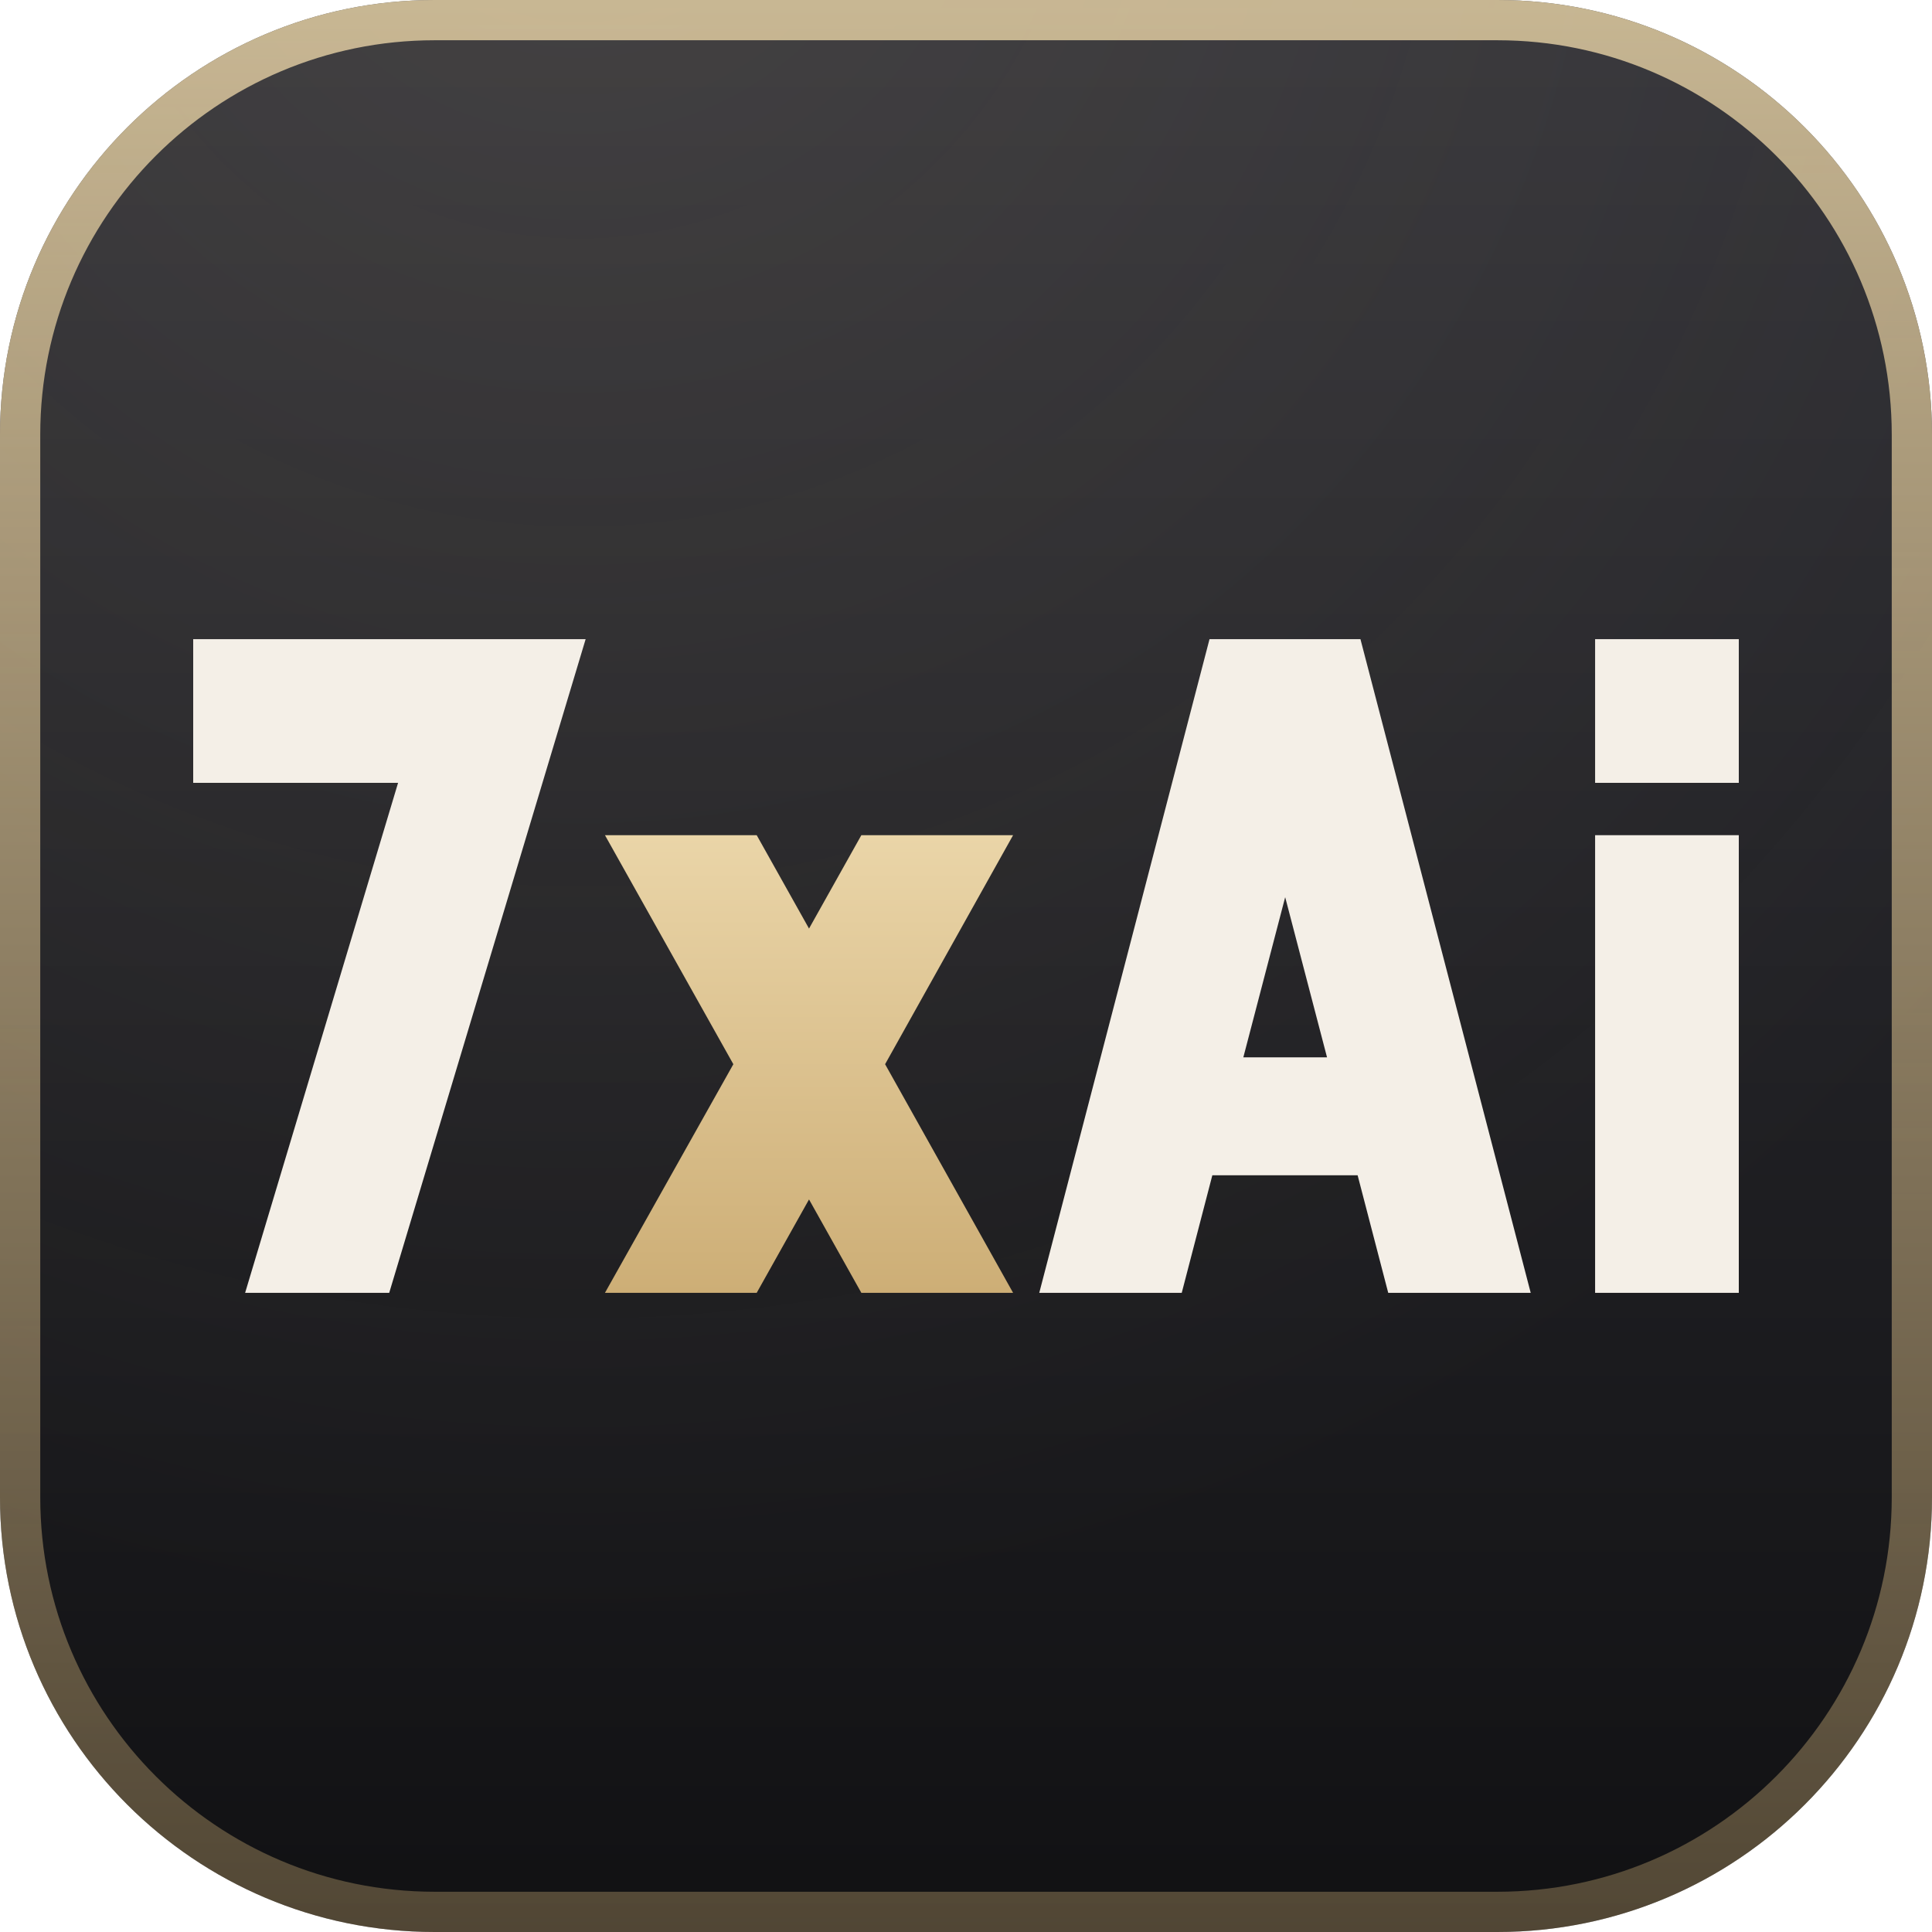
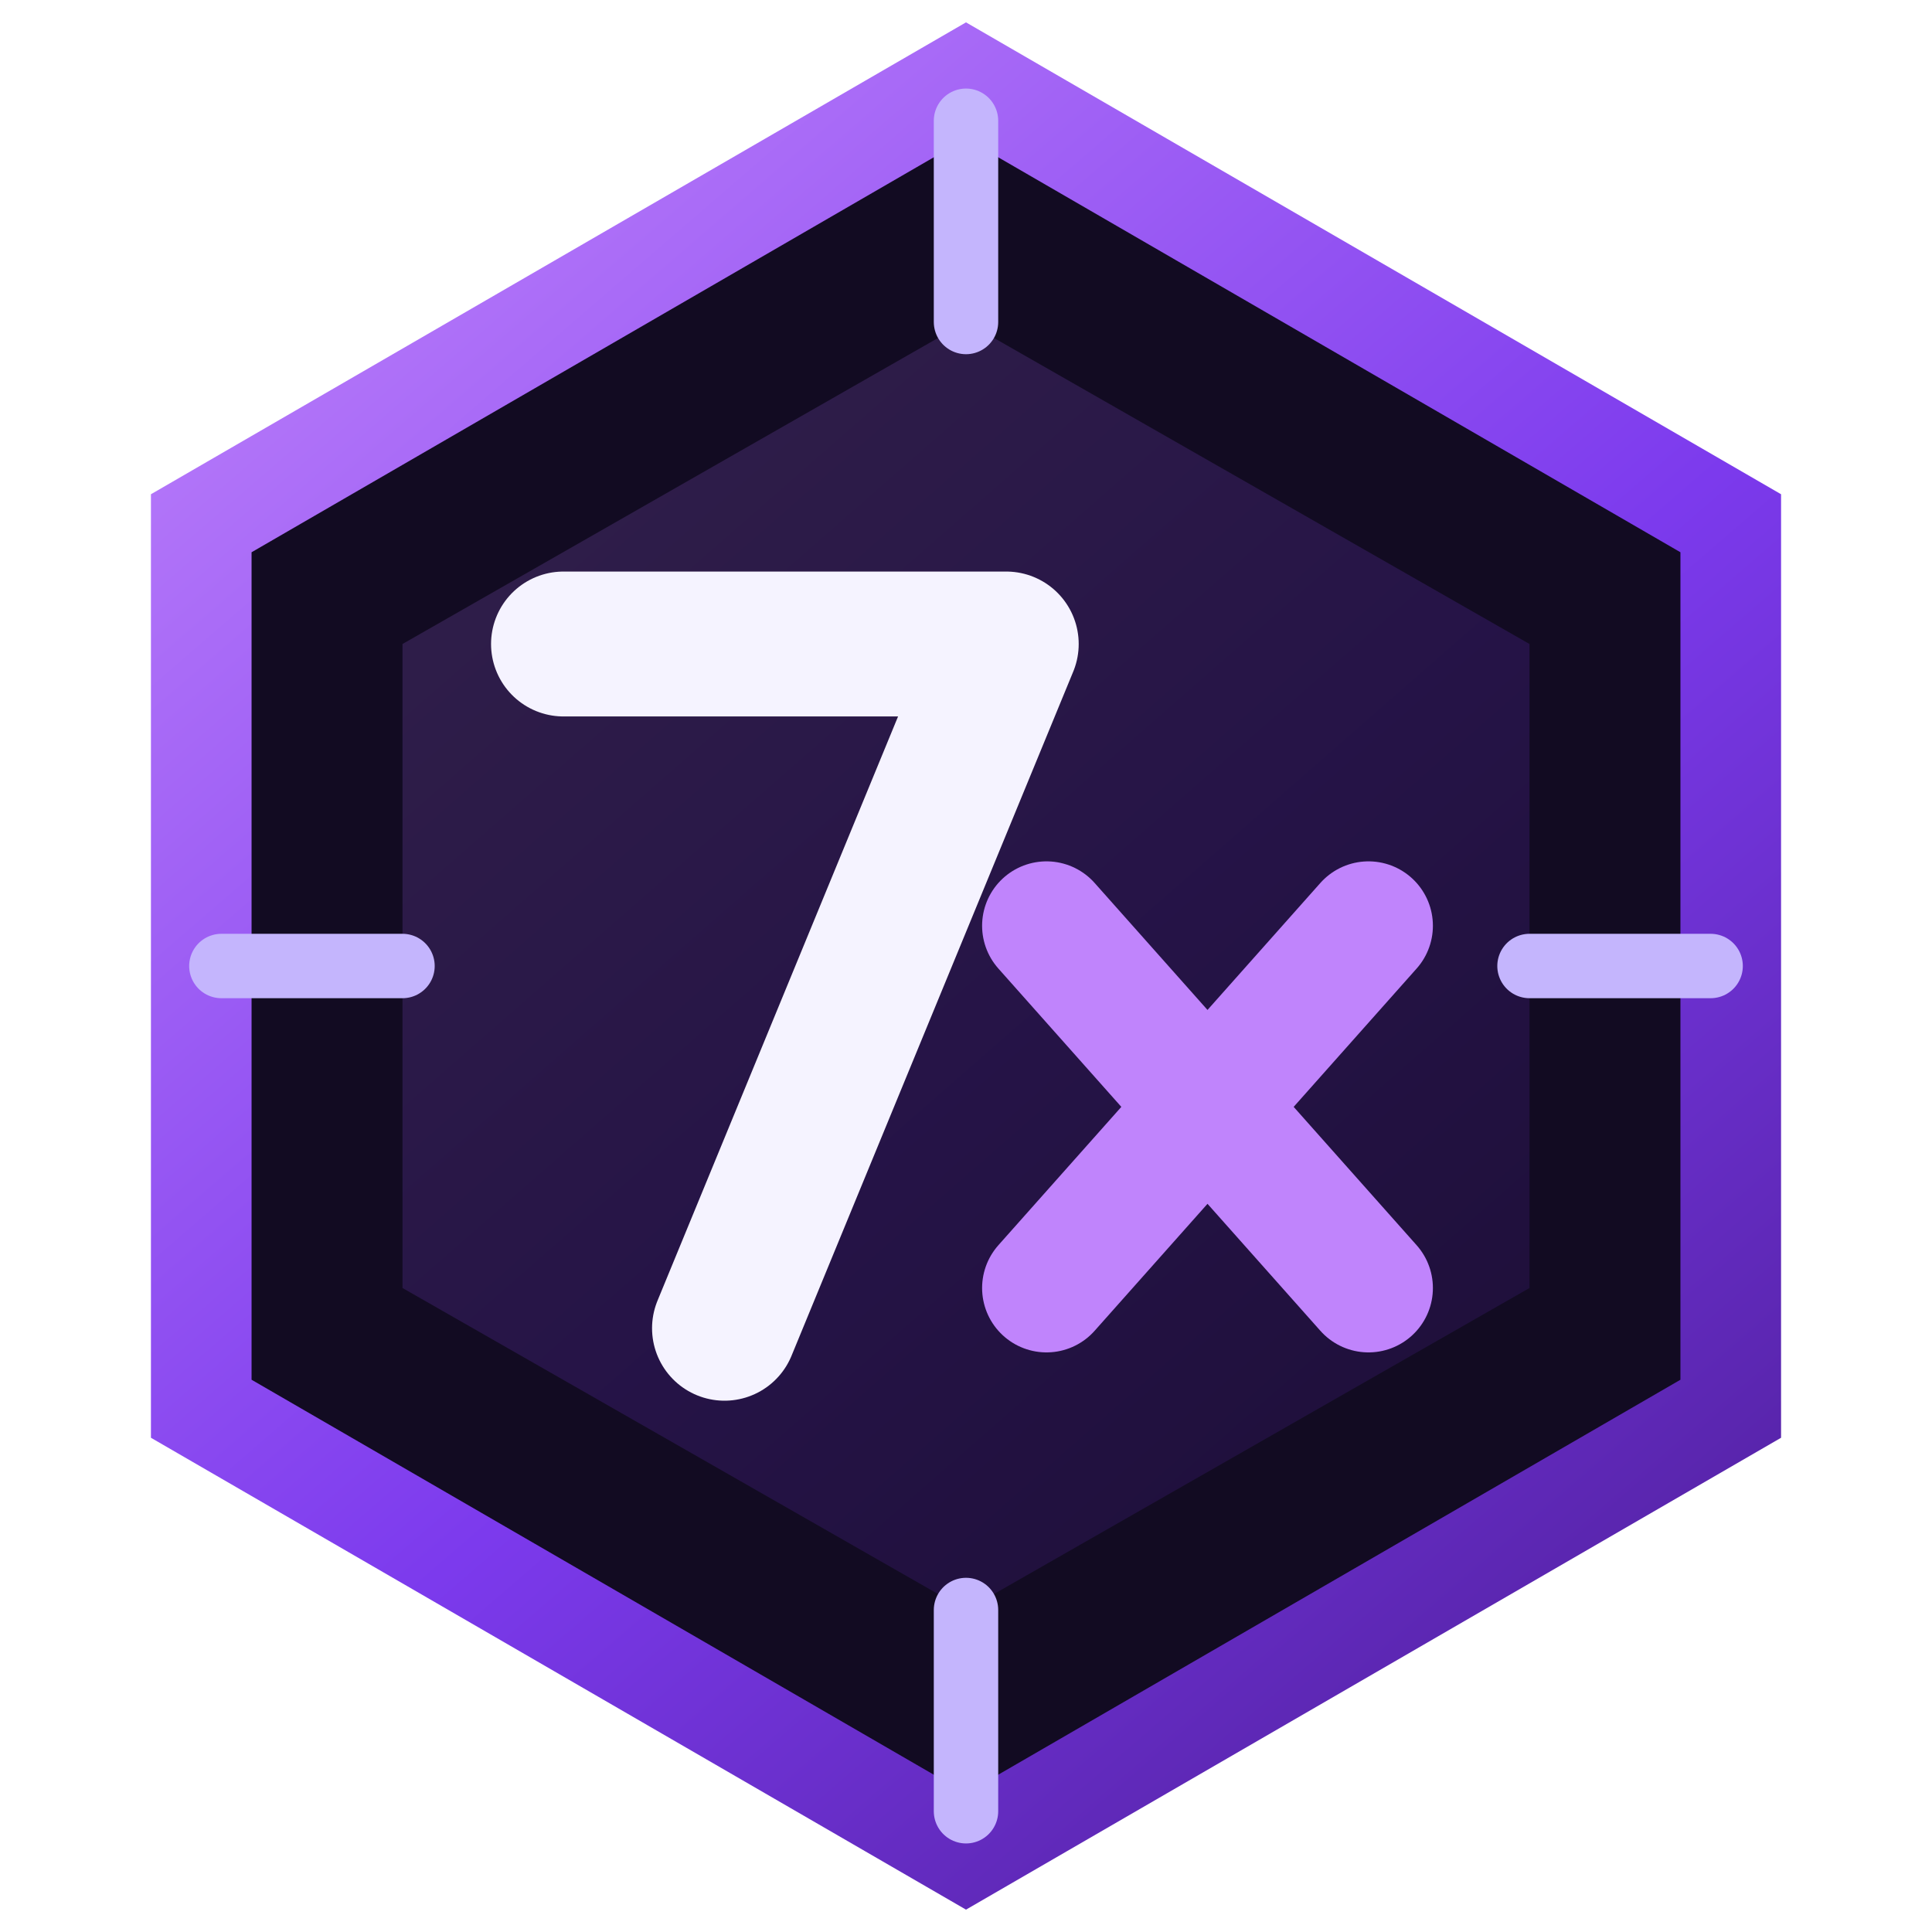
<svg xmlns="http://www.w3.org/2000/svg" viewBox="0 0 48 48" width="48" height="48">
  <defs>
-     <linearGradient id="tile" x1="0" y1="0" x2="0" y2="48" gradientUnits="userSpaceOnUse">
-       <stop offset="0" stop-color="#323238" />
-       <stop offset="1" stop-color="#111113" />
+     <linearGradient id="edge" x1="5" y1="2" x2="43" y2="46" gradientUnits="userSpaceOnUse">
+       <stop offset="0" stop-color="#C084FC" />
+       <stop offset="0.55" stop-color="#7C3AED" />
+       <stop offset="1" stop-color="#4C1D95" />
    </linearGradient>
-     <radialGradient id="sheen" cx="14.4" cy="-4.8" r="45.6" gradientUnits="userSpaceOnUse">
-       <stop offset="0" stop-color="#EAD5A8" stop-opacity="0.10" />
-       <stop offset="1" stop-color="#EAD5A8" stop-opacity="0" />
-     </radialGradient>
-     <linearGradient id="edge" x1="0" y1="0" x2="0" y2="48" gradientUnits="userSpaceOnUse">
-       <stop offset="0" stop-color="#EAD5A8" stop-opacity="0.80" />
-       <stop offset="1" stop-color="#CDAE76" stop-opacity="0.34" />
-     </linearGradient>
-     <linearGradient id="brass" x1="0" y1="20.75" x2="0" y2="32.12" gradientUnits="userSpaceOnUse">
-       <stop offset="0" stop-color="#EAD5A8" />
-       <stop offset="1" stop-color="#CDAE76" />
+     <linearGradient id="facet" x1="10" y1="8" x2="38" y2="40" gradientUnits="userSpaceOnUse">
+       <stop offset="0" stop-color="#C084FC" />
+       <stop offset="0.55" stop-color="#7C3AED" />
+       <stop offset="1" stop-color="#4C1D95" />
    </linearGradient>
  </defs>
-   <rect width="48" height="48" rx="10.8" fill="url(#tile)" />
-   <rect width="48" height="48" rx="10.8" fill="url(#sheen)" />
-   <rect x="0.5" y="0.5" width="47" height="47" rx="10.3" fill="none" stroke="url(#edge)" stroke-width="1" />
-   <path fill="#F4EFE7" fill-rule="evenodd" d="M4.80 15.88 L14.55 15.88 L9.67 32.12 L6.09 32.12 L9.89 19.45 L4.80 19.45ZM30.05 15.88 L33.80 15.88 L38.03 32.12 L34.49 32.12 L33.73 29.20 L30.12 29.20 L29.36 32.12 L25.82 32.12ZM32.97 26.27 L31.93 22.29 L30.89 26.27ZM39.63 20.75 L43.20 20.75 L43.20 32.12 L39.63 32.12ZM39.63 15.88 L43.20 15.88 L43.20 19.45 L39.63 19.45Z" />
-   <path fill="url(#brass)" fill-rule="evenodd" d="M15.03 20.75 L18.80 20.75 L20.10 23.07 L21.40 20.75 L25.17 20.75 L21.99 26.44 L25.17 32.12 L21.40 32.12 L20.10 29.80 L18.80 32.12 L15.03 32.12 L18.22 26.44Z" />
+   <polygon points="24,2 43,13 43,35 24,46 5,35 5,13" fill="#120B22" stroke="url(#edge)" stroke-width="2.5" />
+   <polygon points="24,8 38,16 38,32 24,40 10,32 10,16" fill="url(#facet)" opacity="0.18" />
+   <path d="M24 3L24 8M24 40L24 45M5.5 24L10 24M38 24L42.5 24" stroke="#C4B5FD" stroke-width="1.6" stroke-linecap="round" />
+   <polyline points="14,16 25,16 18,33" fill="none" stroke="#F5F3FF" stroke-width="3.6" stroke-linecap="round" stroke-linejoin="round" />
+   <path d="M26 23L34 32M34 23L26 32" stroke="#C084FC" stroke-width="3.2" stroke-linecap="round" />
</svg>
